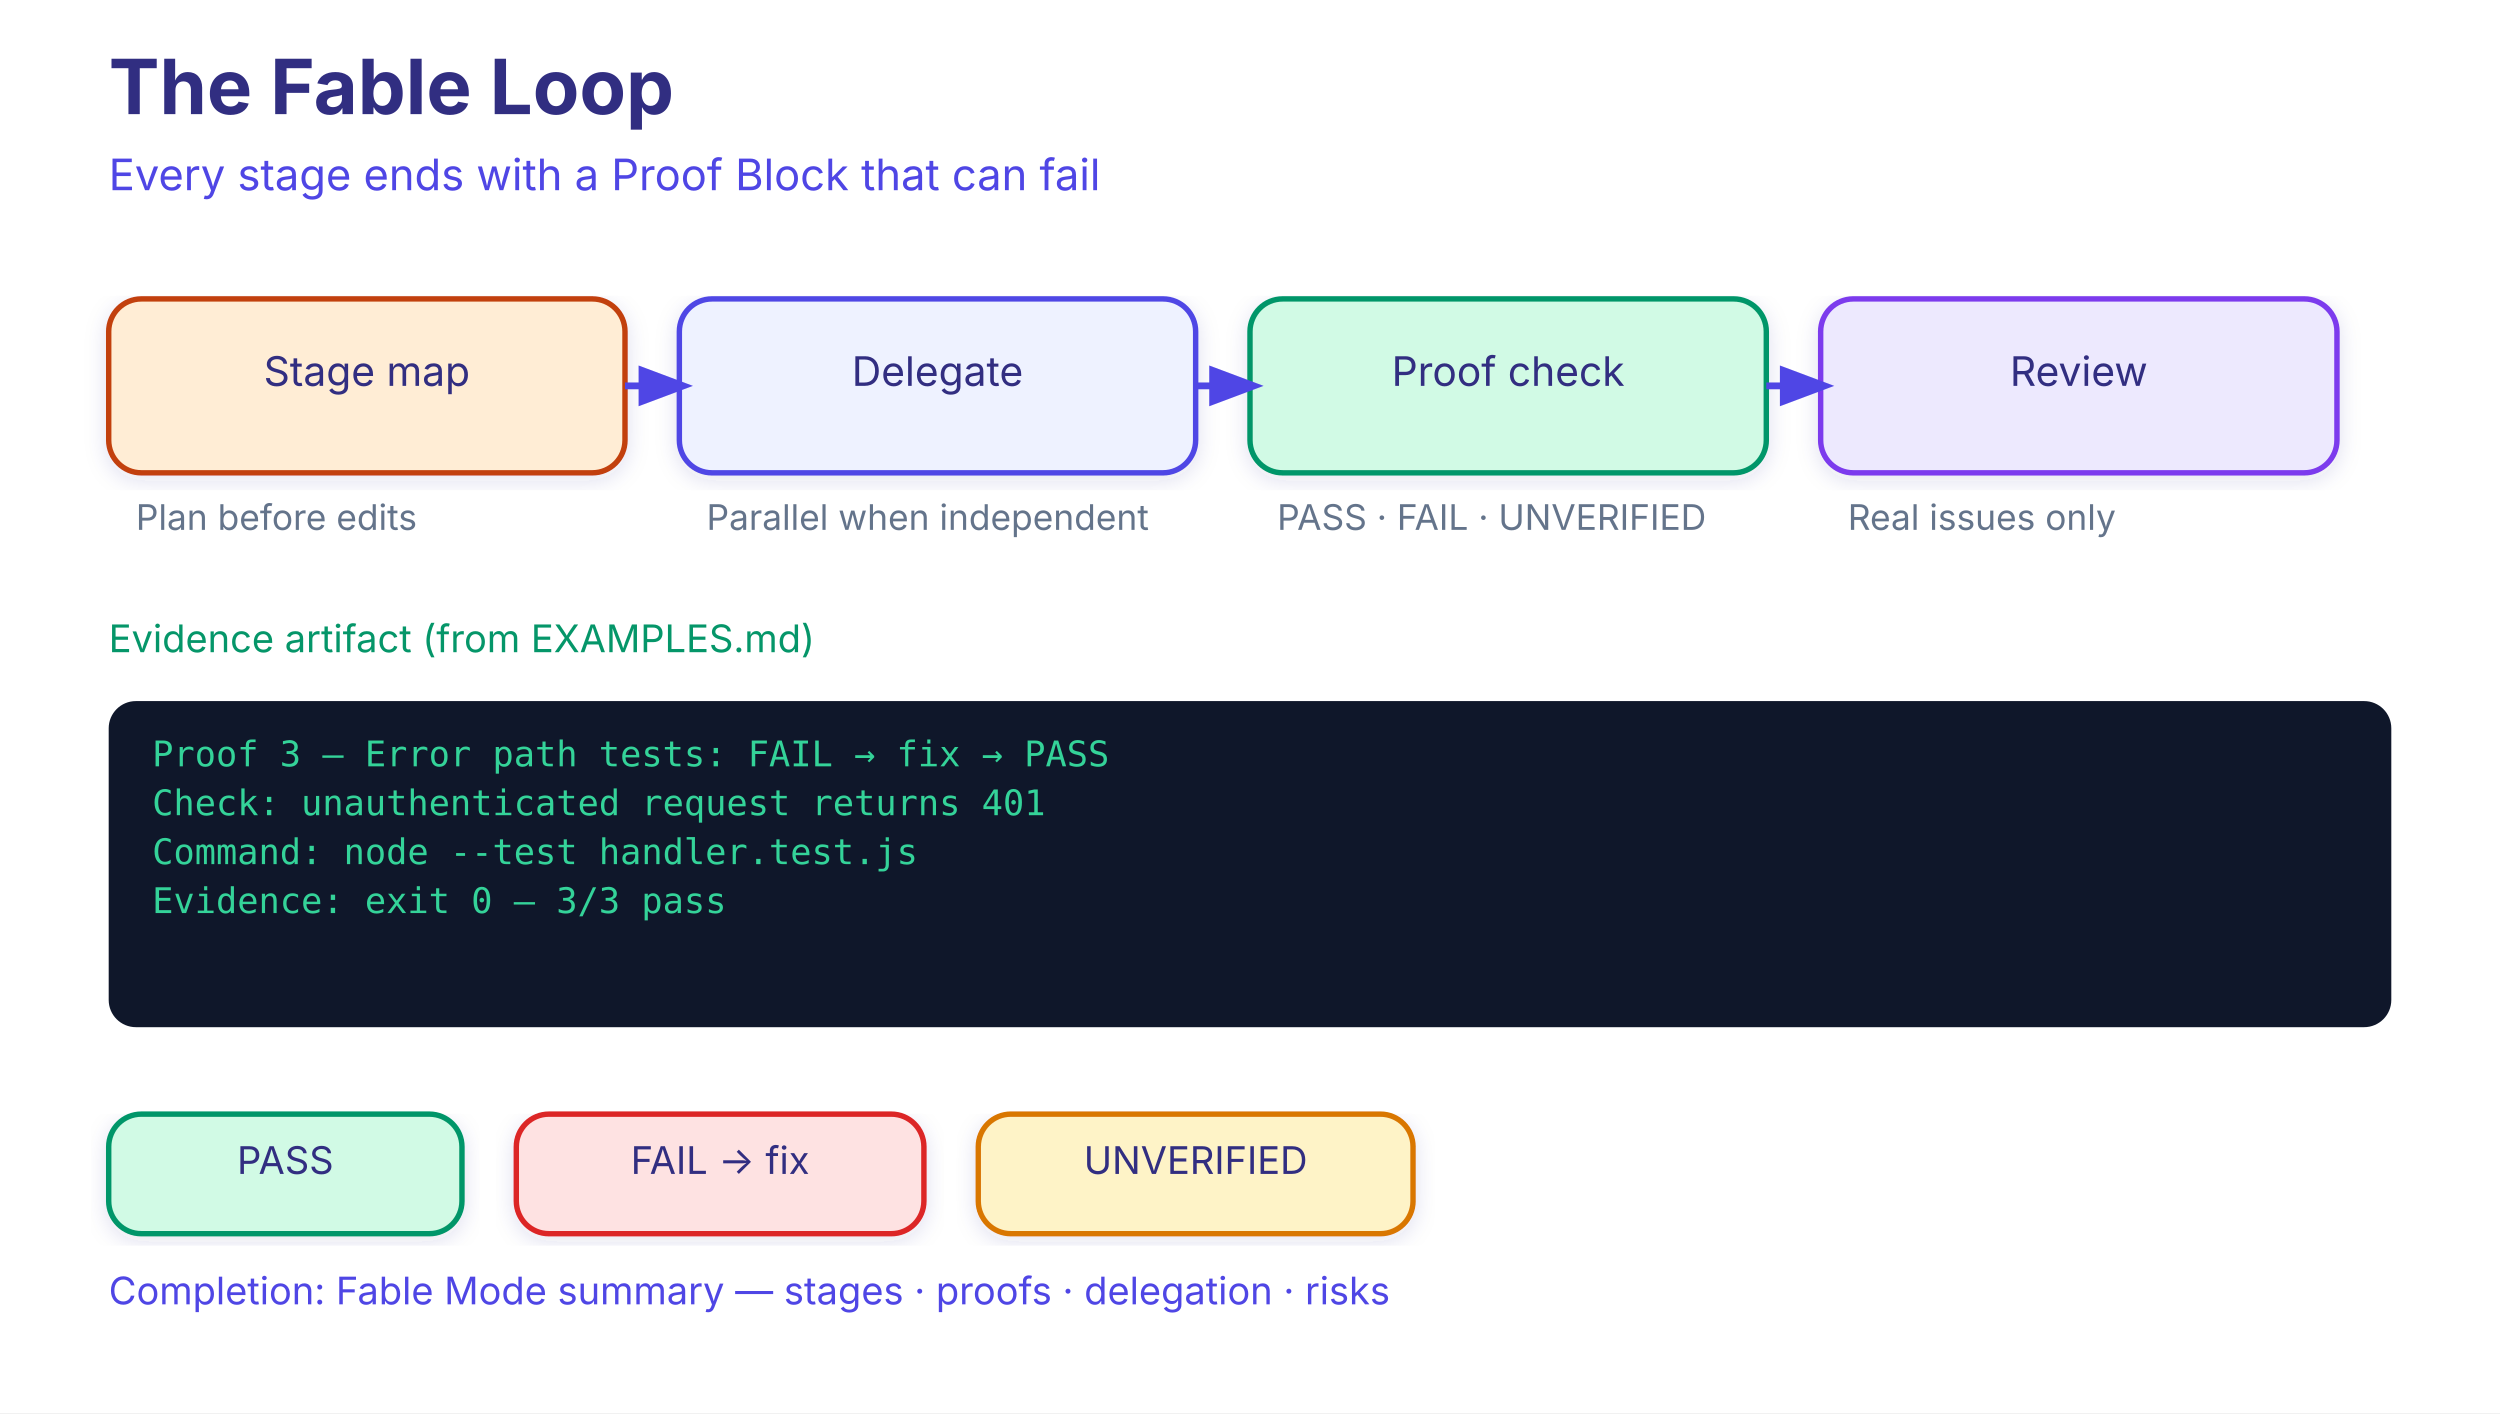
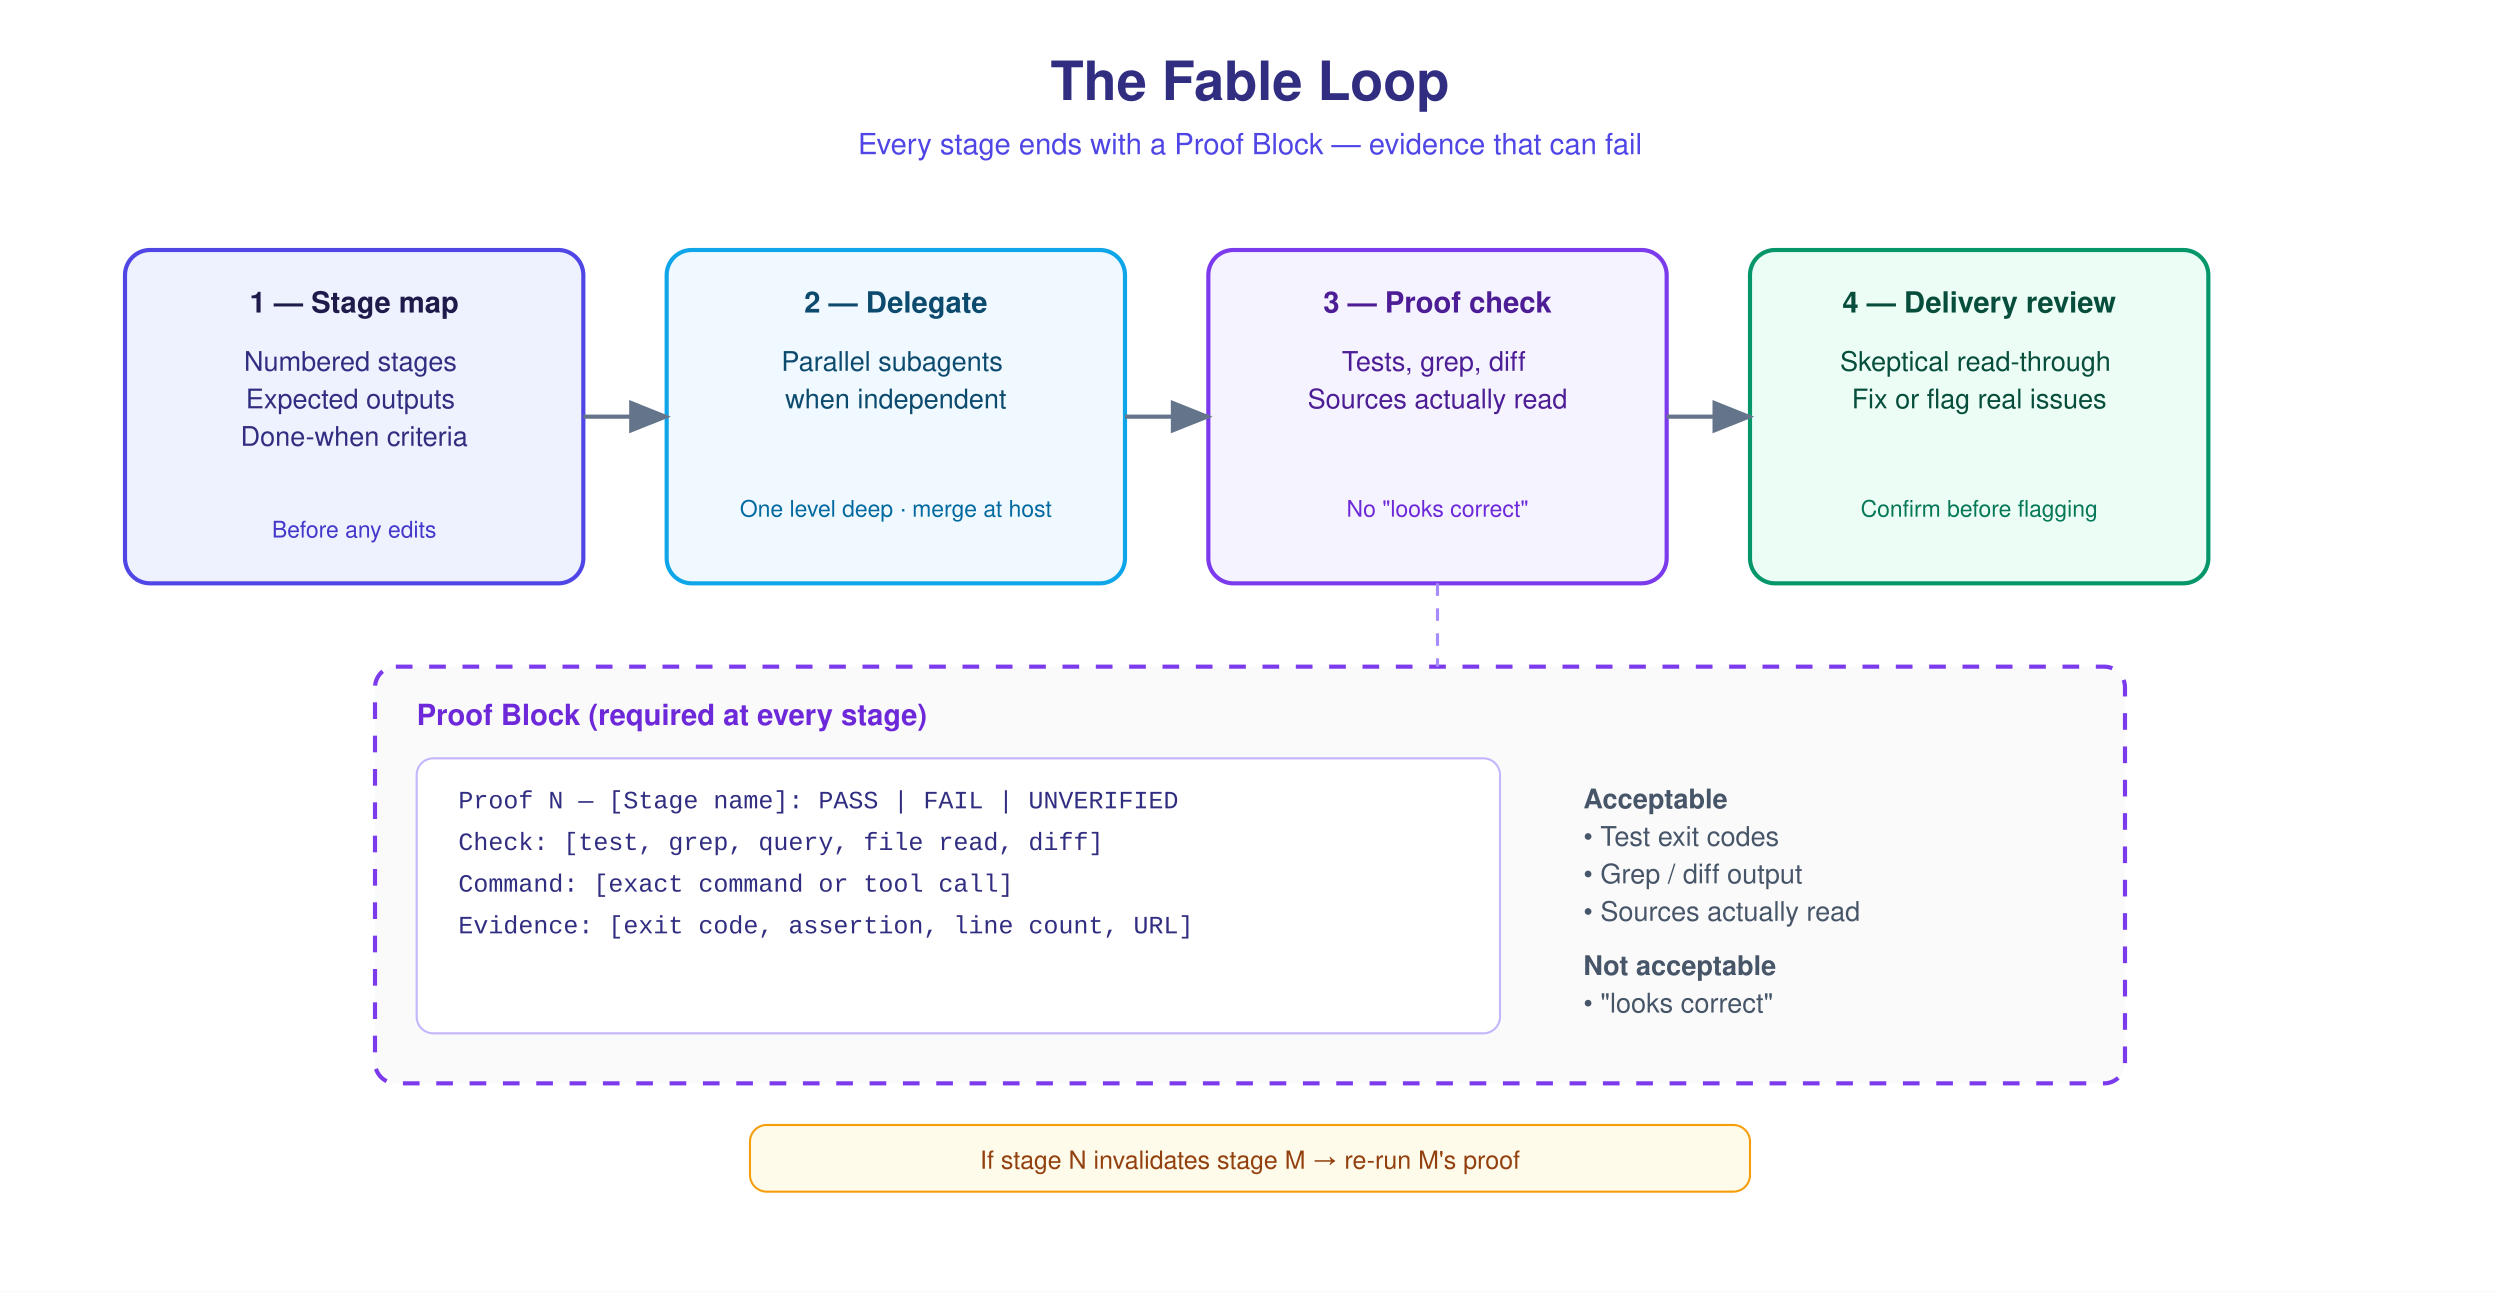
- <svg xmlns="http://www.w3.org/2000/svg" viewBox="0 0 920 520" width="920" height="520">
+ <svg xmlns="http://www.w3.org/2000/svg" width="1200" height="620" viewBox="0 0 1200 620" role="img" aria-labelledby="title desc">
  <defs>
-     <filter id="shadow" x="-5%" y="-5%" width="110%" height="115%">
-       <feDropShadow dx="0" dy="2" stdDeviation="4" flood-color="#312e8120" />
-     </filter>
-     <linearGradient id="heroGrad" x1="0%" y1="0%" x2="100%" y2="0%">
-       <stop offset="0%" stop-color="#eef2ff" />
-       <stop offset="100%" stop-color="#ede9fe" />
-     </linearGradient>
-   </defs>
-   <rect width="100%" height="100%" fill="#ffffff" />
-   <text x="40" y="42" font-family="Inter,Segoe UI,sans-serif" font-size="28" font-weight="700" fill="#312e81">The Fable Loop</text>
-   <text x="40" y="70" font-family="Inter,Segoe UI,sans-serif" font-size="16" fill="#4f46e5">Every stage ends with a Proof Block that can fail</text>
-   <g filter="url(#shadow)">
-     <rect x="40" y="110" width="190" height="64" rx="12" fill="#ffedd5" stroke="#c2410c" stroke-width="2" />
-     <text x="135.0" y="142.0" text-anchor="middle" font-family="Inter,Segoe UI,sans-serif" font-size="15" fill="#312e81">Stage map</text>
-   </g>
-   <text x="50" y="195" font-family="Inter,Segoe UI,sans-serif" font-size="13" fill="#64748b">Plan before edits</text>
-   <g filter="url(#shadow)">
-     <rect x="250" y="110" width="190" height="64" rx="12" fill="#eef2ff" stroke="#4f46e5" stroke-width="2" />
-     <text x="345.0" y="142.0" text-anchor="middle" font-family="Inter,Segoe UI,sans-serif" font-size="15" fill="#312e81">Delegate</text>
-   </g>
-   <text x="260" y="195" font-family="Inter,Segoe UI,sans-serif" font-size="13" fill="#64748b">Parallel when independent</text>
-   <g filter="url(#shadow)">
-     <rect x="460" y="110" width="190" height="64" rx="12" fill="#d1fae5" stroke="#059669" stroke-width="2" />
-     <text x="555.0" y="142.0" text-anchor="middle" font-family="Inter,Segoe UI,sans-serif" font-size="15" fill="#312e81">Proof check</text>
-   </g>
-   <text x="470" y="195" font-family="Inter,Segoe UI,sans-serif" font-size="13" fill="#64748b">PASS · FAIL · UNVERIFIED</text>
-   <g filter="url(#shadow)">
-     <rect x="670" y="110" width="190" height="64" rx="12" fill="#ede9fe" stroke="#7c3aed" stroke-width="2" />
-     <text x="765.0" y="142.0" text-anchor="middle" font-family="Inter,Segoe UI,sans-serif" font-size="15" fill="#312e81">Review</text>
-   </g>
-   <text x="680" y="195" font-family="Inter,Segoe UI,sans-serif" font-size="13" fill="#64748b">Real issues only</text>
-   <line x1="230" y1="142" x2="250" y2="142" stroke="#4f46e5" stroke-width="2.5" marker-end="url(#arrowhead)" />
-   <defs>
-     <marker id="arrowhead" markerWidth="8" markerHeight="8" refX="6" refY="3" orient="auto">
-       <polygon points="0 0, 8 3, 0 6" fill="#4f46e5" />
+     <style>
+       .title { font: 700 26px Helvetica, Arial, sans-serif; fill: #312E81; }
+       .subtitle { font: 400 14px Helvetica, Arial, sans-serif; fill: #4F46E5; }
+       .step { font: 700 14px Helvetica, Arial, sans-serif; }
+       .step-body { font: 400 13px Helvetica, Arial, sans-serif; }
+       .small { font: 400 11px Helvetica, Arial, sans-serif; }
+       .code { font: 400 12px Courier New, monospace; fill: #312E81; }
+       .note { font: 400 12px Helvetica, Arial, sans-serif; fill: #92400E; }
+     </style>
+     <marker id="arrow" markerWidth="10" markerHeight="8" refX="9" refY="4" orient="auto">
+       <path d="M0,0 L10,4 L0,8 Z" fill="#64748B" />
    </marker>
  </defs>
-   <line x1="440" y1="142" x2="460" y2="142" stroke="#4f46e5" stroke-width="2.5" marker-end="url(#arrowhead)" />
-   <defs>
-     <marker id="arrowhead" markerWidth="8" markerHeight="8" refX="6" refY="3" orient="auto">
-       <polygon points="0 0, 8 3, 0 6" fill="#4f46e5" />
-     </marker>
-   </defs>
-   <line x1="650" y1="142" x2="670" y2="142" stroke="#4f46e5" stroke-width="2.5" marker-end="url(#arrowhead)" />
-   <defs>
-     <marker id="arrowhead" markerWidth="8" markerHeight="8" refX="6" refY="3" orient="auto">
-       <polygon points="0 0, 8 3, 0 6" fill="#4f46e5" />
-     </marker>
-   </defs>
-   <text x="40" y="240" font-family="Inter,Segoe UI,sans-serif" font-size="14" fill="#059669">Evidence artifact (from EXAMPLES.md)</text>
-   <rect x="40" y="258" width="840" height="120" rx="10" fill="#0f172a" />
-   <text font-family="Menlo,Monaco,monospace" font-size="13" fill="#34d399">
-     <tspan x="56" y="282">Proof 3 — Error path tests: FAIL → fix → PASS</tspan>
-     <tspan x="56" dy="18">Check: unauthenticated request returns 401</tspan>
-     <tspan x="56" dy="18">Command: node --test handler.test.js</tspan>
-     <tspan x="56" dy="18">Evidence: exit 0 — 3/3 pass</tspan>
+   <rect width="1200" height="620" fill="#FFFFFF" />
+   <text x="600" y="48" text-anchor="middle" class="title">The Fable Loop</text>
+   <text x="600" y="74" text-anchor="middle" class="subtitle">Every stage ends with a Proof Block — evidence that can fail</text>
+   <rect x="60" y="120" width="220" height="160" rx="12" fill="#EEF2FF" stroke="#4F46E5" stroke-width="2" />
+   <text x="170" y="150" text-anchor="middle" class="step" fill="#1E1B4B">1 — Stage map</text>
+   <text x="170" y="178" text-anchor="middle" class="step-body" fill="#312E81">
+     <tspan x="170" dy="0">Numbered stages</tspan>
+     <tspan x="170" dy="18">Expected outputs</tspan>
+     <tspan x="170" dy="18">Done-when criteria</tspan>
  </text>
-   <g filter="url(#shadow)">
-     <rect x="40" y="410" width="130" height="44" rx="12" fill="#d1fae5" stroke="#059669" stroke-width="2" />
-     <text x="105.0" y="432.0" text-anchor="middle" font-family="Inter,Segoe UI,sans-serif" font-size="14" fill="#312e81">PASS</text>
-   </g>
-   <g filter="url(#shadow)">
-     <rect x="190" y="410" width="150" height="44" rx="12" fill="#fee2e2" stroke="#dc2626" stroke-width="2" />
-     <text x="265.0" y="432.0" text-anchor="middle" font-family="Inter,Segoe UI,sans-serif" font-size="14" fill="#312e81">FAIL → fix</text>
-   </g>
-   <g filter="url(#shadow)">
-     <rect x="360" y="410" width="160" height="44" rx="12" fill="#fef3c7" stroke="#d97706" stroke-width="2" />
-     <text x="440.0" y="432.0" text-anchor="middle" font-family="Inter,Segoe UI,sans-serif" font-size="14" fill="#312e81">UNVERIFIED</text>
-   </g>
-   <text x="40" y="480" font-family="Inter,Segoe UI,sans-serif" font-size="14" fill="#4f46e5">Completion: Fable Mode summary — stages · proofs · delegation · risks</text>
+   <text x="170" y="258" text-anchor="middle" class="small" fill="#4338CA">Before any edits</text>
+   <rect x="320" y="120" width="220" height="160" rx="12" fill="#F0F9FF" stroke="#0EA5E9" stroke-width="2" />
+   <text x="430" y="150" text-anchor="middle" class="step" fill="#0C4A6E">2 — Delegate</text>
+   <text x="430" y="178" text-anchor="middle" class="step-body" fill="#0C4A6E">
+     <tspan x="430" dy="0">Parallel subagents</tspan>
+     <tspan x="430" dy="18">when independent</tspan>
+   </text>
+   <text x="430" y="248" text-anchor="middle" class="small" fill="#0369A1">One level deep · merge at host</text>
+   <rect x="580" y="120" width="220" height="160" rx="12" fill="#F5F3FF" stroke="#7C3AED" stroke-width="2" />
+   <text x="690" y="150" text-anchor="middle" class="step" fill="#4C1D95">3 — Proof check</text>
+   <text x="690" y="178" text-anchor="middle" class="step-body" fill="#4C1D95">
+     <tspan x="690" dy="0">Tests, grep, diff</tspan>
+     <tspan x="690" dy="18">Sources actually read</tspan>
+   </text>
+   <text x="690" y="248" text-anchor="middle" class="small" fill="#6D28D9">No "looks correct"</text>
+   <rect x="840" y="120" width="220" height="160" rx="12" fill="#ECFDF5" stroke="#059669" stroke-width="2" />
+   <text x="950" y="150" text-anchor="middle" class="step" fill="#064E3B">4 — Delivery review</text>
+   <text x="950" y="178" text-anchor="middle" class="step-body" fill="#064E3B">
+     <tspan x="950" dy="0">Skeptical read-through</tspan>
+     <tspan x="950" dy="18">Fix or flag real issues</tspan>
+   </text>
+   <text x="950" y="248" text-anchor="middle" class="small" fill="#047857">Confirm before flagging</text>
+   <line x1="280" y1="200" x2="320" y2="200" stroke="#64748B" stroke-width="2" marker-end="url(#arrow)" />
+   <line x1="540" y1="200" x2="580" y2="200" stroke="#64748B" stroke-width="2" marker-end="url(#arrow)" />
+   <line x1="800" y1="200" x2="840" y2="200" stroke="#64748B" stroke-width="2" marker-end="url(#arrow)" />
+   <rect x="180" y="320" width="840" height="200" rx="10" fill="#FAFAFA" stroke="#7C3AED" stroke-width="2" stroke-dasharray="8 8" />
+   <text x="200" y="348" class="step" fill="#6D28D9">Proof Block (required at every stage)</text>
+   <rect x="200" y="364" width="520" height="132" rx="8" fill="#FFFFFF" stroke="#C4B5FD" />
+   <text x="220" y="388" class="code">Proof N — [Stage name]: PASS | FAIL | UNVERIFIED</text>
+   <text x="220" y="408" class="code">Check:   [test, grep, query, file read, diff]</text>
+   <text x="220" y="428" class="code">Command: [exact command or tool call]</text>
+   <text x="220" y="448" class="code">Evidence: [exit code, assertion, line count, URL]</text>
+   <text x="760" y="388" class="step-body" fill="#475569">
+     <tspan x="760" dy="0" font-weight="700">Acceptable</tspan>
+     <tspan x="760" dy="18">• Test exit codes</tspan>
+     <tspan x="760" dy="18">• Grep / diff output</tspan>
+     <tspan x="760" dy="18">• Sources actually read</tspan>
+     <tspan x="760" dy="26" font-weight="700">Not acceptable</tspan>
+     <tspan x="760" dy="18">• "looks correct"</tspan>
+   </text>
+   <line x1="690" y1="280" x2="690" y2="320" stroke="#A78BFA" stroke-width="1.5" stroke-dasharray="6 6" />
+   <rect x="360" y="540" width="480" height="32" rx="8" fill="#FFFBEB" stroke="#F59E0B" />
+   <text x="600" y="561" text-anchor="middle" class="note">If stage N invalidates stage M → re-run M's proof</text>
</svg>
